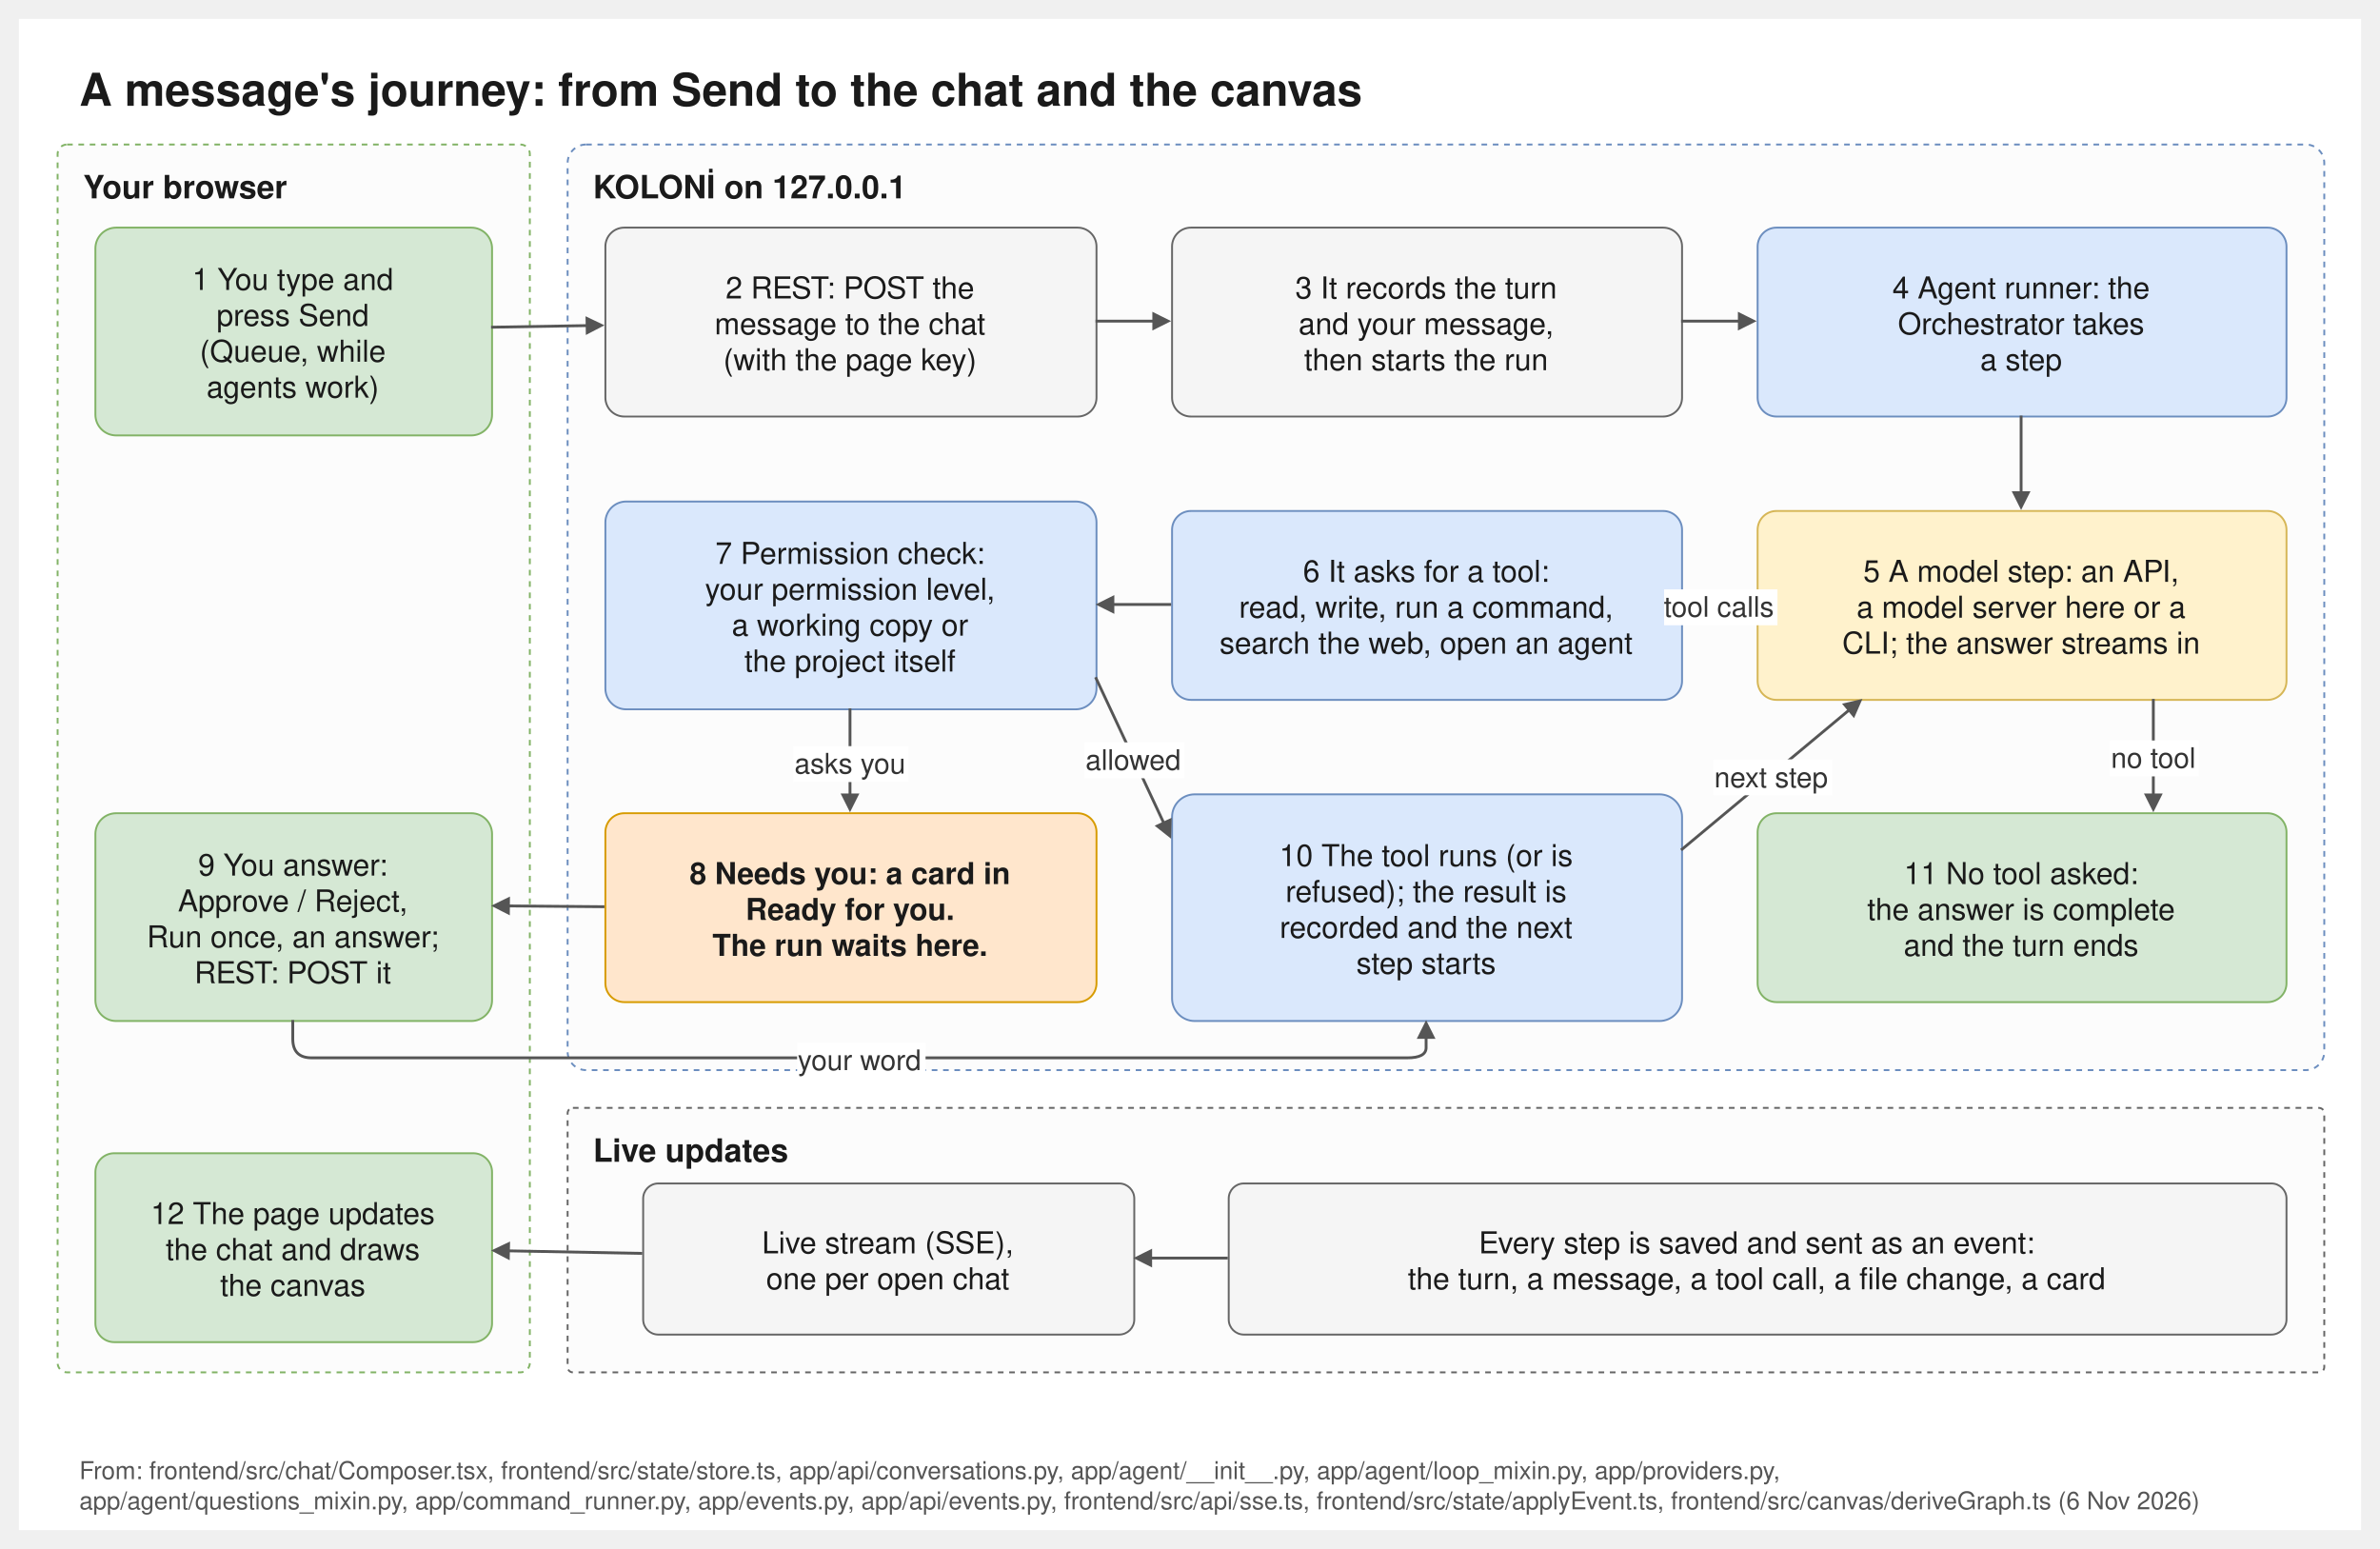
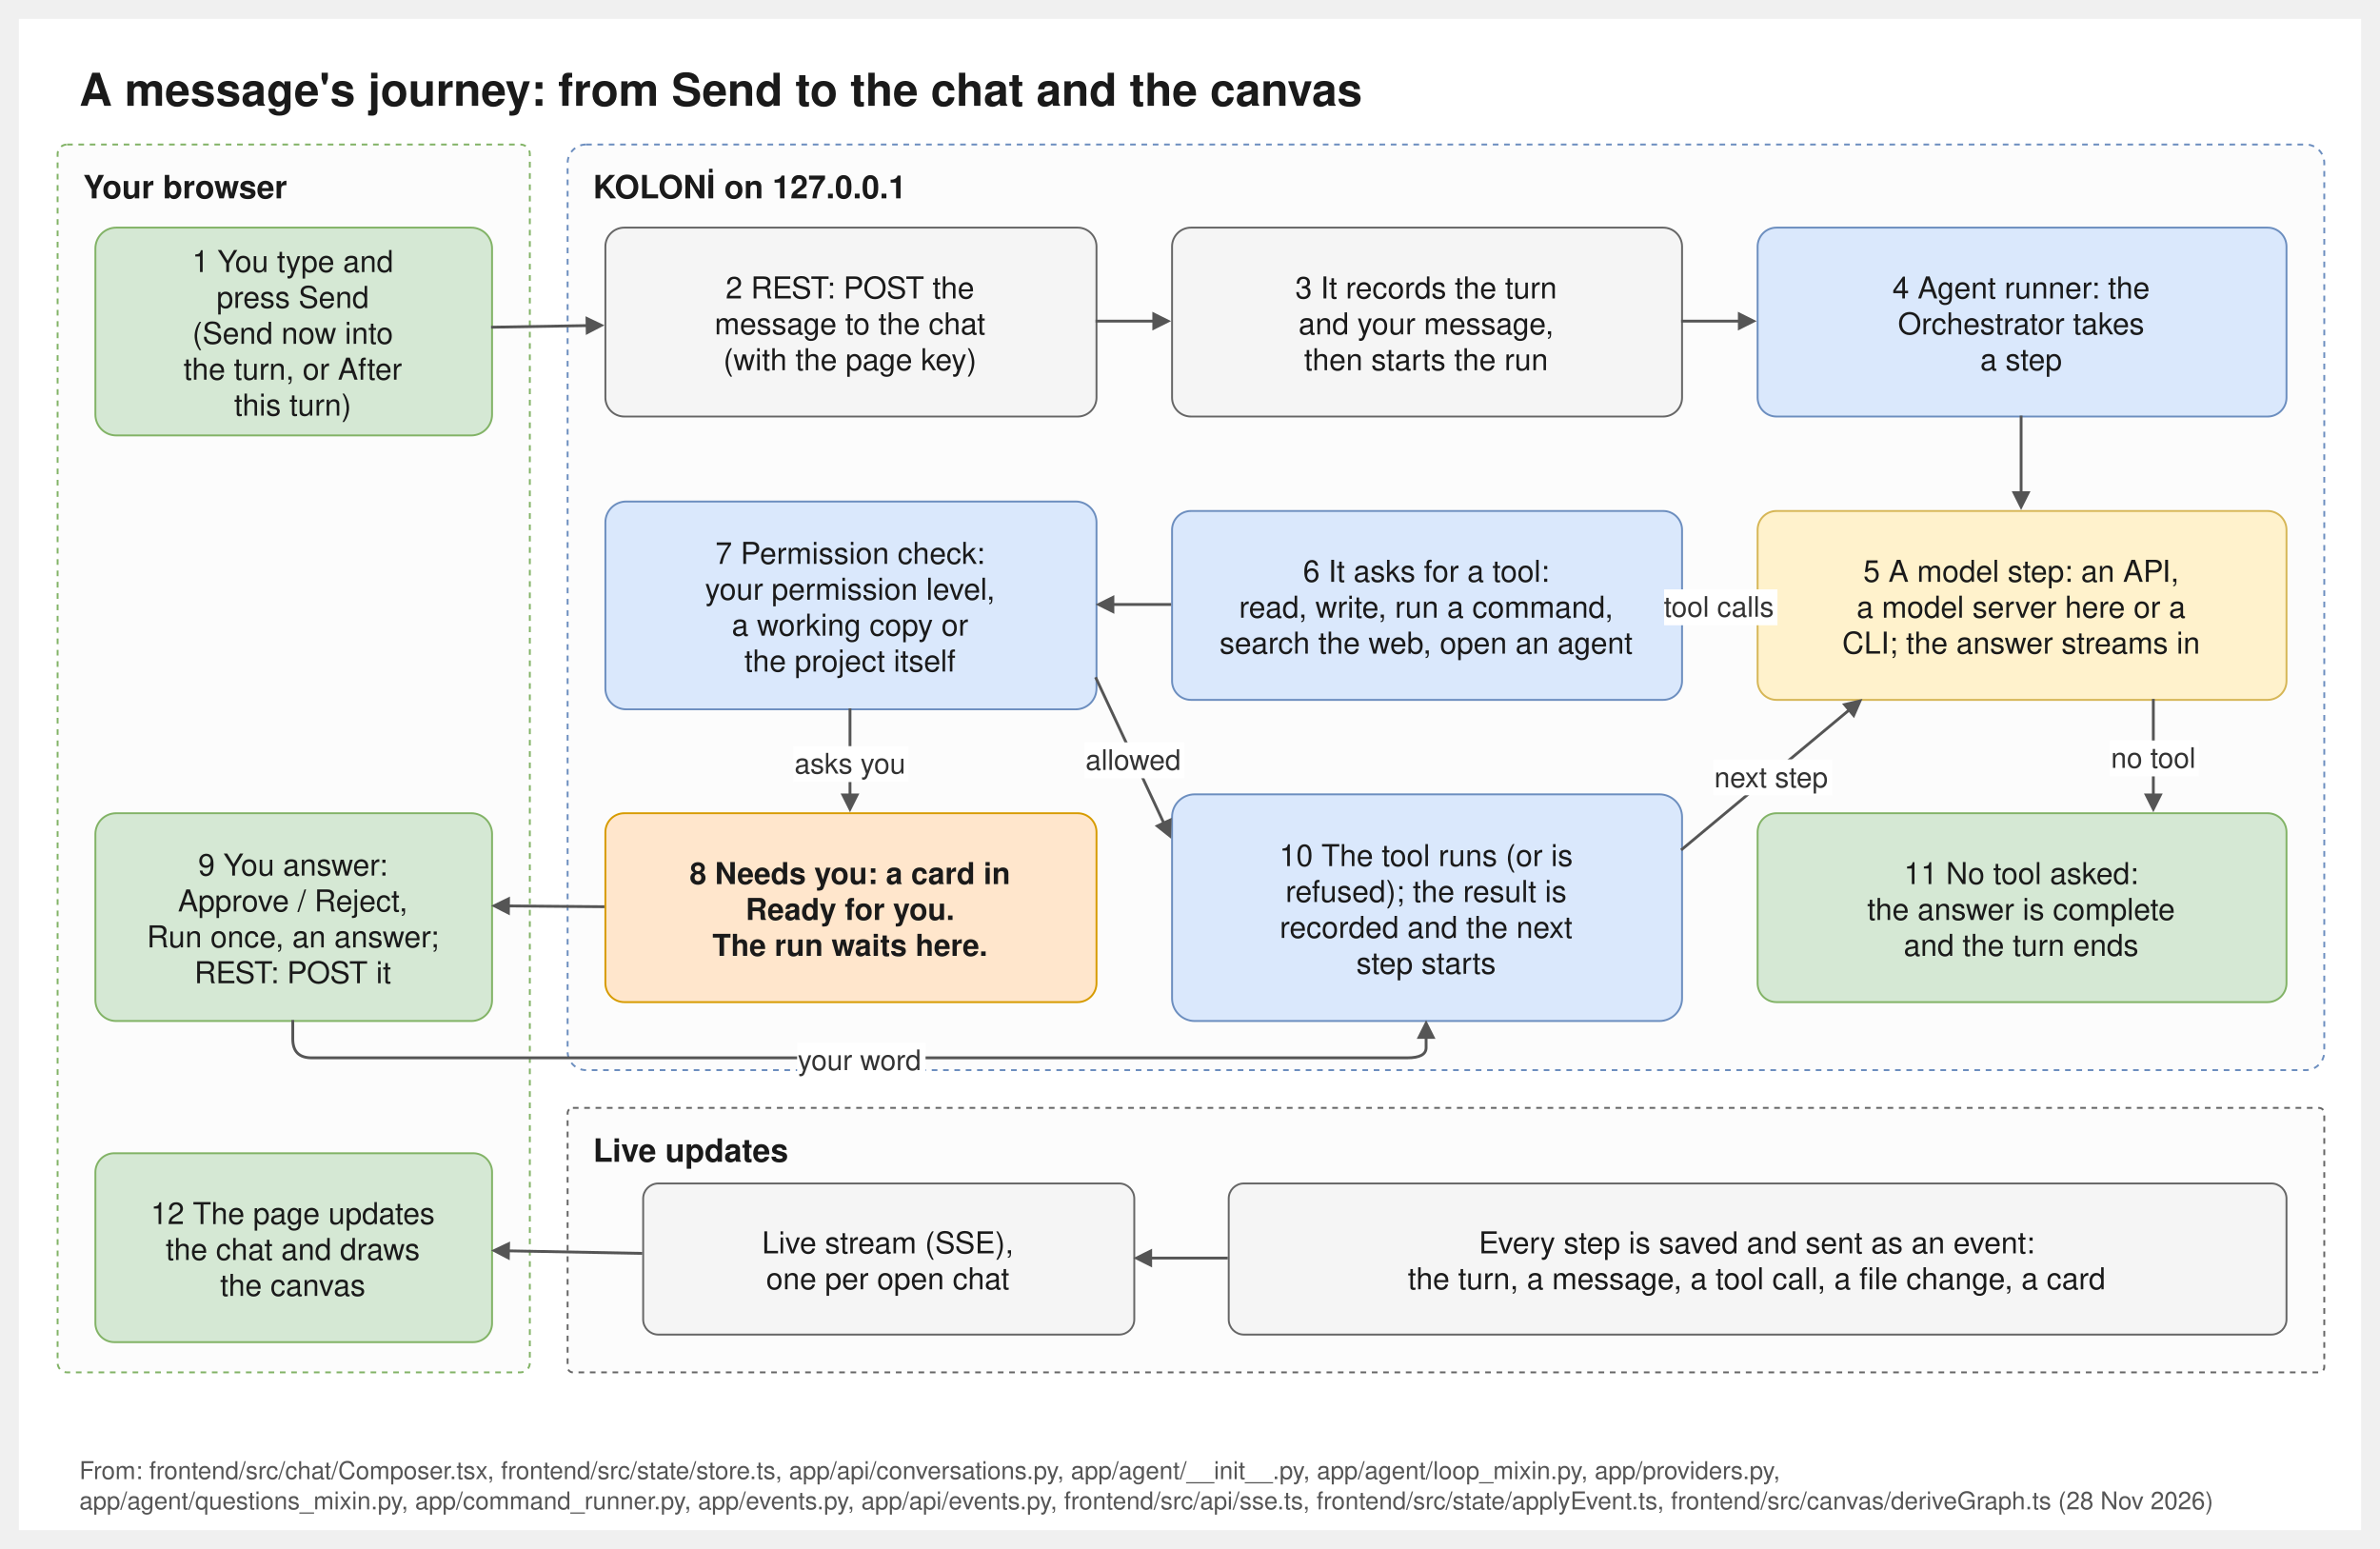
<svg xmlns="http://www.w3.org/2000/svg" style="background: transparent; background-color: transparent;" version="1.1" width="1260px" height="820px" viewBox="0 0 1260 820">
  <defs />
  <g>
    <g data-cell-id="0">
      <g data-cell-id="1">
        <g data-cell-id="backdrop">
          <g>
            <rect x="10" y="10" width="1240" height="800" fill="#ffffff" stroke="none" pointer-events="all" style="fill: light-dark(rgb(255, 255, 255), rgb(18, 18, 18));" />
          </g>
        </g>
        <g data-cell-id="title">
          <g>
            <rect x="40" y="26" width="1180" height="36" fill="none" stroke="none" pointer-events="all" />
          </g>
          <g>
            <g fill="#1a1a1a" font-family="Helvetica" font-weight="bold" text-anchor="start" font-size="24px" style="fill: light-dark(rgb(26, 26, 26), rgb(215, 215, 215));">
              <text x="42" y="56">A message's journey: from Send to the chat and the canvas</text>
            </g>
          </g>
        </g>
        <g data-cell-id="page">
          <g transform="translate(0.5,0.5)">
            <rect x="30" y="76" width="250" height="650" rx="5" ry="5" fill="#fcfcfc" stroke="#82b366" stroke-dasharray="3 3" pointer-events="all" style="fill: light-dark(rgb(252, 252, 252), rgb(20, 20, 20)); stroke: light-dark(rgb(130, 179, 102), rgb(68, 110, 44));" />
          </g>
          <g>
            <g fill="#1a1a1a" font-family="Helvetica" font-weight="bold" text-anchor="start" font-size="17px" style="fill: light-dark(rgb(26, 26, 26), rgb(215, 215, 215));">
              <text x="44" y="105">Your browser</text>
            </g>
          </g>
        </g>
        <g data-cell-id="srv">
          <g transform="translate(0.5,0.5)">
            <rect x="300" y="76" width="930" height="490" rx="9.8" ry="9.8" fill="#fcfcfc" stroke="#6c8ebf" stroke-dasharray="3 3" pointer-events="all" style="fill: light-dark(rgb(252, 252, 252), rgb(20, 20, 20)); stroke: light-dark(rgb(108, 142, 191), rgb(92, 121, 163));" />
          </g>
          <g>
            <g fill="#1a1a1a" font-family="Helvetica" font-weight="bold" text-anchor="start" font-size="17px" style="fill: light-dark(rgb(26, 26, 26), rgb(215, 215, 215));">
              <text x="314" y="105">KOLONİ on 127.0.0.1</text>
            </g>
          </g>
        </g>
        <g data-cell-id="send">
          <g transform="translate(0.5,0.5)">
            <rect x="50" y="120" width="210" height="110" rx="11" ry="11" fill="#d5e8d4" stroke="#82b366" pointer-events="all" style="fill: light-dark(rgb(213, 232, 212), rgb(31, 47, 30)); stroke: light-dark(rgb(130, 179, 102), rgb(68, 110, 44));" />
          </g>
          <g>
            <g fill="#1a1a1a" font-family="Helvetica" text-anchor="middle" font-size="16px" style="fill: light-dark(rgb(26, 26, 26), rgb(215, 215, 215));">
-               <text x="155" y="153.5">1  You type and</text>
-               <text x="155" y="172.5">press Send</text>
-               <text x="155" y="191.5">(Queue, while</text>
-               <text x="155" y="210.5">agents work)</text>
+               <text x="155" y="144">1  You type and</text>
+               <text x="155" y="163">press Send</text>
+               <text x="155" y="182">(Send now into</text>
+               <text x="155" y="201">the turn, or After</text>
+               <text x="155" y="220">this turn)</text>
            </g>
          </g>
        </g>
        <g data-cell-id="post">
          <g transform="translate(0.5,0.5)">
            <rect x="320" y="120" width="260" height="100" rx="10" ry="10" fill="#f5f5f5" stroke="#666666" pointer-events="all" style="fill: light-dark(rgb(245, 245, 245), rgb(26, 26, 26)); stroke: light-dark(rgb(102, 102, 102), rgb(149, 149, 149));" />
          </g>
          <g>
            <g fill="#1a1a1a" font-family="Helvetica" text-anchor="middle" font-size="16px" style="fill: light-dark(rgb(26, 26, 26), rgb(215, 215, 215));">
              <text x="450" y="158">2  REST: POST the</text>
              <text x="450" y="177">message to the chat</text>
              <text x="450" y="196">(with the page key)</text>
            </g>
          </g>
        </g>
        <g data-cell-id="rec">
          <g transform="translate(0.5,0.5)">
            <rect x="620" y="120" width="270" height="100" rx="10" ry="10" fill="#f5f5f5" stroke="#666666" pointer-events="all" style="fill: light-dark(rgb(245, 245, 245), rgb(26, 26, 26)); stroke: light-dark(rgb(102, 102, 102), rgb(149, 149, 149));" />
          </g>
          <g>
            <g fill="#1a1a1a" font-family="Helvetica" text-anchor="middle" font-size="16px" style="fill: light-dark(rgb(26, 26, 26), rgb(215, 215, 215));">
              <text x="755" y="158">3  It records the turn</text>
              <text x="755" y="177">and your message,</text>
              <text x="755" y="196">then starts the run</text>
            </g>
          </g>
        </g>
        <g data-cell-id="lead">
          <g transform="translate(0.5,0.5)">
            <rect x="930" y="120" width="280" height="100" rx="10" ry="10" fill="#dae8fc" stroke="#6c8ebf" pointer-events="all" style="fill: light-dark(rgb(218, 232, 252), rgb(29, 41, 59)); stroke: light-dark(rgb(108, 142, 191), rgb(92, 121, 163));" />
          </g>
          <g>
            <g fill="#1a1a1a" font-family="Helvetica" text-anchor="middle" font-size="16px" style="fill: light-dark(rgb(26, 26, 26), rgb(215, 215, 215));">
              <text x="1070" y="158">4  Agent runner: the</text>
              <text x="1070" y="177">Orchestrator takes</text>
              <text x="1070" y="196">a step</text>
            </g>
          </g>
        </g>
        <g data-cell-id="model">
          <g transform="translate(0.5,0.5)">
            <rect x="930" y="270" width="280" height="100" rx="10" ry="10" fill="#fff2cc" stroke="#d6b656" pointer-events="all" style="fill: light-dark(rgb(255, 242, 204), rgb(40, 29, 0)); stroke: light-dark(rgb(214, 182, 86), rgb(109, 81, 0));" />
          </g>
          <g>
            <g fill="#1a1a1a" font-family="Helvetica" text-anchor="middle" font-size="16px" style="fill: light-dark(rgb(26, 26, 26), rgb(215, 215, 215));">
              <text x="1070" y="308">5  A model step: an API,</text>
              <text x="1070" y="327">a model server here or a</text>
              <text x="1070" y="346">CLI; the answer streams in</text>
            </g>
          </g>
        </g>
        <g data-cell-id="tool">
          <g transform="translate(0.5,0.5)">
            <rect x="620" y="270" width="270" height="100" rx="10" ry="10" fill="#dae8fc" stroke="#6c8ebf" pointer-events="all" style="fill: light-dark(rgb(218, 232, 252), rgb(29, 41, 59)); stroke: light-dark(rgb(108, 142, 191), rgb(92, 121, 163));" />
          </g>
          <g>
            <g fill="#1a1a1a" font-family="Helvetica" text-anchor="middle" font-size="16px" style="fill: light-dark(rgb(26, 26, 26), rgb(215, 215, 215));">
              <text x="755" y="308">6  It asks for a tool:</text>
              <text x="755" y="327">read, write, run a command,</text>
              <text x="755" y="346">search the web, open an agent</text>
            </g>
          </g>
        </g>
        <g data-cell-id="check">
          <g transform="translate(0.5,0.5)">
            <rect x="320" y="265" width="260" height="110" rx="11" ry="11" fill="#dae8fc" stroke="#6c8ebf" pointer-events="all" style="fill: light-dark(rgb(218, 232, 252), rgb(29, 41, 59)); stroke: light-dark(rgb(108, 142, 191), rgb(92, 121, 163));" />
          </g>
          <g>
            <g fill="#1a1a1a" font-family="Helvetica" text-anchor="middle" font-size="16px" style="fill: light-dark(rgb(26, 26, 26), rgb(215, 215, 215));">
              <text x="450" y="298.5">7  Permission check:</text>
              <text x="450" y="317.5">your permission level,</text>
              <text x="450" y="336.5">a working copy or</text>
              <text x="450" y="355.5">the project itself</text>
            </g>
          </g>
        </g>
        <g data-cell-id="card">
          <g transform="translate(0.5,0.5)">
            <rect x="320" y="430" width="260" height="100" rx="10" ry="10" fill="#ffe6cc" stroke="#d79b00" pointer-events="all" style="fill: light-dark(rgb(255, 230, 204), rgb(54, 33, 10)); stroke: light-dark(rgb(215, 155, 0), rgb(153, 101, 0));" />
          </g>
          <g>
            <g fill="#1a1a1a" font-family="Helvetica" font-weight="bold" text-anchor="middle" font-size="16px" style="fill: light-dark(rgb(26, 26, 26), rgb(215, 215, 215));">
              <text x="450" y="468">8  Needs you: a card in</text>
              <text x="450" y="487">Ready for you.</text>
              <text x="450" y="506">The run waits here.</text>
            </g>
          </g>
        </g>
        <g data-cell-id="answer">
          <g transform="translate(0.5,0.5)">
            <rect x="50" y="430" width="210" height="110" rx="11" ry="11" fill="#d5e8d4" stroke="#82b366" pointer-events="all" style="fill: light-dark(rgb(213, 232, 212), rgb(31, 47, 30)); stroke: light-dark(rgb(130, 179, 102), rgb(68, 110, 44));" />
          </g>
          <g>
            <g fill="#1a1a1a" font-family="Helvetica" text-anchor="middle" font-size="16px" style="fill: light-dark(rgb(26, 26, 26), rgb(215, 215, 215));">
              <text x="155" y="463.5">9  You answer:</text>
              <text x="155" y="482.5">Approve / Reject,</text>
              <text x="155" y="501.5">Run once, an answer;</text>
              <text x="155" y="520.5">REST: POST it</text>
            </g>
          </g>
        </g>
        <g data-cell-id="runs">
          <g transform="translate(0.5,0.5)">
            <rect x="620" y="420" width="270" height="120" rx="12" ry="12" fill="#dae8fc" stroke="#6c8ebf" pointer-events="all" style="fill: light-dark(rgb(218, 232, 252), rgb(29, 41, 59)); stroke: light-dark(rgb(108, 142, 191), rgb(92, 121, 163));" />
          </g>
          <g>
            <g fill="#1a1a1a" font-family="Helvetica" text-anchor="middle" font-size="16px" style="fill: light-dark(rgb(26, 26, 26), rgb(215, 215, 215));">
              <text x="755" y="458.5">10  The tool runs (or is</text>
              <text x="755" y="477.5">refused); the result is</text>
              <text x="755" y="496.5">recorded and the next</text>
              <text x="755" y="515.5">step starts</text>
            </g>
          </g>
        </g>
        <g data-cell-id="done">
          <g transform="translate(0.5,0.5)">
            <rect x="930" y="430" width="280" height="100" rx="10" ry="10" fill="#d5e8d4" stroke="#82b366" pointer-events="all" style="fill: light-dark(rgb(213, 232, 212), rgb(31, 47, 30)); stroke: light-dark(rgb(130, 179, 102), rgb(68, 110, 44));" />
          </g>
          <g>
            <g fill="#1a1a1a" font-family="Helvetica" text-anchor="middle" font-size="16px" style="fill: light-dark(rgb(26, 26, 26), rgb(215, 215, 215));">
              <text x="1070" y="468">11  No tool asked:</text>
              <text x="1070" y="487">the answer is complete</text>
              <text x="1070" y="506">and the turn ends</text>
            </g>
          </g>
        </g>
        <g data-cell-id="live">
          <g transform="translate(0.5,0.5)">
            <rect x="300" y="586" width="930" height="140" rx="2.8" ry="2.8" fill="#fcfcfc" stroke="#666666" stroke-dasharray="3 3" pointer-events="all" style="fill: light-dark(rgb(252, 252, 252), rgb(20, 20, 20)); stroke: light-dark(rgb(102, 102, 102), rgb(149, 149, 149));" />
          </g>
          <g>
            <g fill="#1a1a1a" font-family="Helvetica" font-weight="bold" text-anchor="start" font-size="17px" style="fill: light-dark(rgb(26, 26, 26), rgb(215, 215, 215));">
              <text x="314" y="615">Live updates</text>
            </g>
          </g>
        </g>
        <g data-cell-id="ev">
          <g transform="translate(0.5,0.5)">
            <rect x="650" y="626" width="560" height="80" rx="8" ry="8" fill="#f5f5f5" stroke="#666666" pointer-events="all" style="fill: light-dark(rgb(245, 245, 245), rgb(26, 26, 26)); stroke: light-dark(rgb(102, 102, 102), rgb(149, 149, 149));" />
          </g>
          <g>
            <g fill="#1a1a1a" font-family="Helvetica" text-anchor="middle" font-size="16px" style="fill: light-dark(rgb(26, 26, 26), rgb(215, 215, 215));">
              <text x="930" y="663.5">Every step is saved and sent as an event:</text>
              <text x="930" y="682.5">the turn, a message, a tool call, a file change, a card</text>
            </g>
          </g>
        </g>
        <g data-cell-id="sse">
          <g transform="translate(0.5,0.5)">
            <rect x="340" y="626" width="260" height="80" rx="8" ry="8" fill="#f5f5f5" stroke="#666666" pointer-events="all" style="fill: light-dark(rgb(245, 245, 245), rgb(26, 26, 26)); stroke: light-dark(rgb(102, 102, 102), rgb(149, 149, 149));" />
          </g>
          <g>
            <g fill="#1a1a1a" font-family="Helvetica" text-anchor="middle" font-size="16px" style="fill: light-dark(rgb(26, 26, 26), rgb(215, 215, 215));">
              <text x="470" y="663.5">Live stream (SSE),</text>
              <text x="470" y="682.5">one per open chat</text>
            </g>
          </g>
        </g>
        <g data-cell-id="draw">
          <g transform="translate(0.5,0.5)">
            <rect x="50" y="610" width="210" height="100" rx="10" ry="10" fill="#d5e8d4" stroke="#82b366" pointer-events="all" style="fill: light-dark(rgb(213, 232, 212), rgb(31, 47, 30)); stroke: light-dark(rgb(130, 179, 102), rgb(68, 110, 44));" />
          </g>
          <g>
            <g fill="#1a1a1a" font-family="Helvetica" text-anchor="middle" font-size="16px" style="fill: light-dark(rgb(26, 26, 26), rgb(215, 215, 215));">
              <text x="155" y="648">12  The page updates</text>
              <text x="155" y="667">the chat and draws</text>
              <text x="155" y="686">the canvas</text>
            </g>
          </g>
        </g>
        <g data-cell-id="e19">
          <g>
            <path d="M 260 173.22 L 310.82 172.36" fill="none" stroke="#555555" stroke-width="1.5" stroke-miterlimit="10" pointer-events="stroke" style="stroke: light-dark(rgb(85, 85, 85), rgb(164, 164, 164));" />
            <path d="M 318.32 172.23 L 310.89 176.11 L 310.76 168.61 Z" fill="#555555" stroke="#555555" stroke-width="1.5" stroke-miterlimit="10" pointer-events="all" style="fill: light-dark(rgb(85, 85, 85), rgb(164, 164, 164)); stroke: light-dark(rgb(85, 85, 85), rgb(164, 164, 164));" />
          </g>
        </g>
        <g data-cell-id="e20">
          <g>
            <path d="M 580 170 L 610.82 170" fill="none" stroke="#555555" stroke-width="1.5" stroke-miterlimit="10" pointer-events="stroke" style="stroke: light-dark(rgb(85, 85, 85), rgb(164, 164, 164));" />
            <path d="M 618.32 170 L 610.82 173.75 L 610.82 166.25 Z" fill="#555555" stroke="#555555" stroke-width="1.5" stroke-miterlimit="10" pointer-events="all" style="fill: light-dark(rgb(85, 85, 85), rgb(164, 164, 164)); stroke: light-dark(rgb(85, 85, 85), rgb(164, 164, 164));" />
          </g>
        </g>
        <g data-cell-id="e21">
          <g>
            <path d="M 890 170 L 920.82 170" fill="none" stroke="#555555" stroke-width="1.5" stroke-miterlimit="10" pointer-events="stroke" style="stroke: light-dark(rgb(85, 85, 85), rgb(164, 164, 164));" />
            <path d="M 928.32 170 L 920.82 173.75 L 920.82 166.25 Z" fill="#555555" stroke="#555555" stroke-width="1.5" stroke-miterlimit="10" pointer-events="all" style="fill: light-dark(rgb(85, 85, 85), rgb(164, 164, 164)); stroke: light-dark(rgb(85, 85, 85), rgb(164, 164, 164));" />
          </g>
        </g>
        <g data-cell-id="e22">
          <g>
            <path d="M 1070 220 L 1070 260.82" fill="none" stroke="#555555" stroke-width="1.5" stroke-miterlimit="10" pointer-events="stroke" style="stroke: light-dark(rgb(85, 85, 85), rgb(164, 164, 164));" />
            <path d="M 1070 268.32 L 1066.25 260.82 L 1073.75 260.82 Z" fill="#555555" stroke="#555555" stroke-width="1.5" stroke-miterlimit="10" pointer-events="all" style="fill: light-dark(rgb(85, 85, 85), rgb(164, 164, 164)); stroke: light-dark(rgb(85, 85, 85), rgb(164, 164, 164));" />
          </g>
        </g>
        <g data-cell-id="e23">
          <g>
            <path d="M 930 320 L 899.18 320" fill="none" stroke="#555555" stroke-width="1.5" stroke-miterlimit="10" pointer-events="stroke" style="stroke: light-dark(rgb(85, 85, 85), rgb(164, 164, 164));" />
            <path d="M 891.68 320 L 899.18 316.25 L 899.18 323.75 Z" fill="#555555" stroke="#555555" stroke-width="1.5" stroke-miterlimit="10" pointer-events="all" style="fill: light-dark(rgb(85, 85, 85), rgb(164, 164, 164)); stroke: light-dark(rgb(85, 85, 85), rgb(164, 164, 164));" />
          </g>
          <g>
            <g fill="#333333" font-family="Helvetica" text-anchor="middle" font-size="15px" style="fill: light-dark(rgb(51, 51, 51), rgb(193, 193, 193));">
              <rect fill="#ffffff" stroke="none" x="881" y="312" width="60" height="19" stroke-width="0" style="fill: light-dark(rgb(255, 255, 255), rgb(18, 18, 18));" />
              <text x="910" y="326.5">tool calls</text>
            </g>
          </g>
        </g>
        <g data-cell-id="e24">
          <g>
            <path d="M 620 320 L 589.18 320" fill="none" stroke="#555555" stroke-width="1.5" stroke-miterlimit="10" pointer-events="stroke" style="stroke: light-dark(rgb(85, 85, 85), rgb(164, 164, 164));" />
            <path d="M 581.68 320 L 589.18 316.25 L 589.18 323.75 Z" fill="#555555" stroke="#555555" stroke-width="1.5" stroke-miterlimit="10" pointer-events="all" style="fill: light-dark(rgb(85, 85, 85), rgb(164, 164, 164)); stroke: light-dark(rgb(85, 85, 85), rgb(164, 164, 164));" />
          </g>
        </g>
        <g data-cell-id="e25">
          <g>
            <path d="M 580 358.5 L 616.11 435.69" fill="none" stroke="#555555" stroke-width="1.5" stroke-miterlimit="10" pointer-events="stroke" style="stroke: light-dark(rgb(85, 85, 85), rgb(164, 164, 164));" />
            <path d="M 619.29 442.48 L 612.71 437.28 L 619.51 434.1 Z" fill="#555555" stroke="#555555" stroke-width="1.5" stroke-miterlimit="10" pointer-events="all" style="fill: light-dark(rgb(85, 85, 85), rgb(164, 164, 164)); stroke: light-dark(rgb(85, 85, 85), rgb(164, 164, 164));" />
          </g>
          <g>
            <g fill="#333333" font-family="Helvetica" text-anchor="middle" font-size="15px" style="fill: light-dark(rgb(51, 51, 51), rgb(193, 193, 193));">
              <rect fill="#ffffff" stroke="none" x="574" y="393" width="53" height="19" stroke-width="0" style="fill: light-dark(rgb(255, 255, 255), rgb(18, 18, 18));" />
              <text x="599.92" y="407.57">allowed</text>
            </g>
          </g>
        </g>
        <g data-cell-id="e26">
          <g>
            <path d="M 450 375 L 450 420.82" fill="none" stroke="#555555" stroke-width="1.5" stroke-miterlimit="10" pointer-events="stroke" style="stroke: light-dark(rgb(85, 85, 85), rgb(164, 164, 164));" />
            <path d="M 450 428.32 L 446.25 420.82 L 453.75 420.82 Z" fill="#555555" stroke="#555555" stroke-width="1.5" stroke-miterlimit="10" pointer-events="all" style="fill: light-dark(rgb(85, 85, 85), rgb(164, 164, 164)); stroke: light-dark(rgb(85, 85, 85), rgb(164, 164, 164));" />
          </g>
          <g>
            <g fill="#333333" font-family="Helvetica" text-anchor="middle" font-size="15px" style="fill: light-dark(rgb(51, 51, 51), rgb(193, 193, 193));">
              <rect fill="#ffffff" stroke="none" x="420" y="395" width="61" height="19" stroke-width="0" style="fill: light-dark(rgb(255, 255, 255), rgb(18, 18, 18));" />
              <text x="450" y="409.5">asks you</text>
            </g>
          </g>
        </g>
        <g data-cell-id="e27">
          <g>
            <path d="M 320 480 L 269.18 479.58" fill="none" stroke="#555555" stroke-width="1.5" stroke-miterlimit="10" pointer-events="stroke" style="stroke: light-dark(rgb(85, 85, 85), rgb(164, 164, 164));" />
            <path d="M 261.68 479.51 L 269.21 475.83 L 269.15 483.33 Z" fill="#555555" stroke="#555555" stroke-width="1.5" stroke-miterlimit="10" pointer-events="all" style="fill: light-dark(rgb(85, 85, 85), rgb(164, 164, 164)); stroke: light-dark(rgb(85, 85, 85), rgb(164, 164, 164));" />
          </g>
        </g>
        <g data-cell-id="e28">
          <g>
            <path d="M 155 540 L 155 550 Q 155 560 165 560 L 745 560 Q 755 560 755 554.59 L 755 549.18" fill="none" stroke="#555555" stroke-width="1.5" stroke-miterlimit="10" pointer-events="stroke" style="stroke: light-dark(rgb(85, 85, 85), rgb(164, 164, 164));" />
            <path d="M 755 541.68 L 758.75 549.18 L 751.25 549.18 Z" fill="#555555" stroke="#555555" stroke-width="1.5" stroke-miterlimit="10" pointer-events="all" style="fill: light-dark(rgb(85, 85, 85), rgb(164, 164, 164)); stroke: light-dark(rgb(85, 85, 85), rgb(164, 164, 164));" />
          </g>
          <g>
            <g fill="#333333" font-family="Helvetica" text-anchor="middle" font-size="15px" style="fill: light-dark(rgb(51, 51, 51), rgb(193, 193, 193));">
              <rect fill="#ffffff" stroke="none" x="422" y="552" width="68" height="19" stroke-width="0" style="fill: light-dark(rgb(255, 255, 255), rgb(18, 18, 18));" />
              <text x="455" y="566.5">your word</text>
            </g>
          </g>
        </g>
        <g data-cell-id="e29">
          <g>
            <path d="M 890 450 L 978.95 375.87" fill="none" stroke="#555555" stroke-width="1.5" stroke-miterlimit="10" pointer-events="stroke" style="stroke: light-dark(rgb(85, 85, 85), rgb(164, 164, 164));" />
            <path d="M 984.71 371.07 L 981.35 378.76 L 976.55 372.99 Z" fill="#555555" stroke="#555555" stroke-width="1.5" stroke-miterlimit="10" pointer-events="all" style="fill: light-dark(rgb(85, 85, 85), rgb(164, 164, 164)); stroke: light-dark(rgb(85, 85, 85), rgb(164, 164, 164));" />
          </g>
          <g>
            <g fill="#333333" font-family="Helvetica" text-anchor="middle" font-size="15px" style="fill: light-dark(rgb(51, 51, 51), rgb(193, 193, 193));">
              <rect fill="#ffffff" stroke="none" x="907" y="402" width="63" height="19" stroke-width="0" style="fill: light-dark(rgb(255, 255, 255), rgb(18, 18, 18));" />
              <text x="937.63" y="416.81">next step</text>
            </g>
          </g>
        </g>
        <g data-cell-id="e30">
          <g>
            <path d="M 1140 370 L 1140 420.82" fill="none" stroke="#555555" stroke-width="1.5" stroke-miterlimit="10" pointer-events="stroke" style="stroke: light-dark(rgb(85, 85, 85), rgb(164, 164, 164));" />
            <path d="M 1140 428.32 L 1136.25 420.82 L 1143.75 420.82 Z" fill="#555555" stroke="#555555" stroke-width="1.5" stroke-miterlimit="10" pointer-events="all" style="fill: light-dark(rgb(85, 85, 85), rgb(164, 164, 164)); stroke: light-dark(rgb(85, 85, 85), rgb(164, 164, 164));" />
          </g>
          <g>
            <g fill="#333333" font-family="Helvetica" text-anchor="middle" font-size="15px" style="fill: light-dark(rgb(51, 51, 51), rgb(193, 193, 193));">
              <rect fill="#ffffff" stroke="none" x="1117" y="392" width="47" height="19" stroke-width="0" style="fill: light-dark(rgb(255, 255, 255), rgb(18, 18, 18));" />
              <text x="1140" y="406.5">no tool</text>
            </g>
          </g>
        </g>
        <g data-cell-id="e31">
          <g>
            <path d="M 650 666 L 609.18 666" fill="none" stroke="#555555" stroke-width="1.5" stroke-miterlimit="10" pointer-events="stroke" style="stroke: light-dark(rgb(85, 85, 85), rgb(164, 164, 164));" />
            <path d="M 601.68 666 L 609.18 662.25 L 609.18 669.75 Z" fill="#555555" stroke="#555555" stroke-width="1.5" stroke-miterlimit="10" pointer-events="all" style="fill: light-dark(rgb(85, 85, 85), rgb(164, 164, 164)); stroke: light-dark(rgb(85, 85, 85), rgb(164, 164, 164));" />
          </g>
        </g>
        <g data-cell-id="e32">
          <g>
            <path d="M 340 663.52 L 269.18 662.17" fill="none" stroke="#555555" stroke-width="1.5" stroke-miterlimit="10" pointer-events="stroke" style="stroke: light-dark(rgb(85, 85, 85), rgb(164, 164, 164));" />
            <path d="M 261.68 662.03 L 269.25 658.43 L 269.1 665.92 Z" fill="#555555" stroke="#555555" stroke-width="1.5" stroke-miterlimit="10" pointer-events="all" style="fill: light-dark(rgb(85, 85, 85), rgb(164, 164, 164)); stroke: light-dark(rgb(85, 85, 85), rgb(164, 164, 164));" />
          </g>
        </g>
        <g data-cell-id="footer">
          <g>
            <rect x="40" y="764" width="1180" height="40" fill="none" stroke="none" pointer-events="all" />
          </g>
          <g>
            <g fill="#555555" font-family="Helvetica" text-anchor="start" font-size="13px" style="fill: light-dark(rgb(85, 85, 85), rgb(164, 164, 164));">
              <text x="42" y="783">From: frontend/src/chat/Composer.tsx, frontend/src/state/store.ts, app/api/conversations.py, app/agent/__init__.py, app/agent/loop_mixin.py, app/providers.py,</text>
-               <text x="42" y="799">app/agent/questions_mixin.py, app/command_runner.py, app/events.py, app/api/events.py, frontend/src/api/sse.ts, frontend/src/state/applyEvent.ts, frontend/src/canvas/deriveGraph.ts (6 Nov 2026)</text>
+               <text x="42" y="799">app/agent/questions_mixin.py, app/command_runner.py, app/events.py, app/api/events.py, frontend/src/api/sse.ts, frontend/src/state/applyEvent.ts, frontend/src/canvas/deriveGraph.ts (28 Nov 2026)</text>
            </g>
          </g>
        </g>
      </g>
    </g>
  </g>
</svg>
